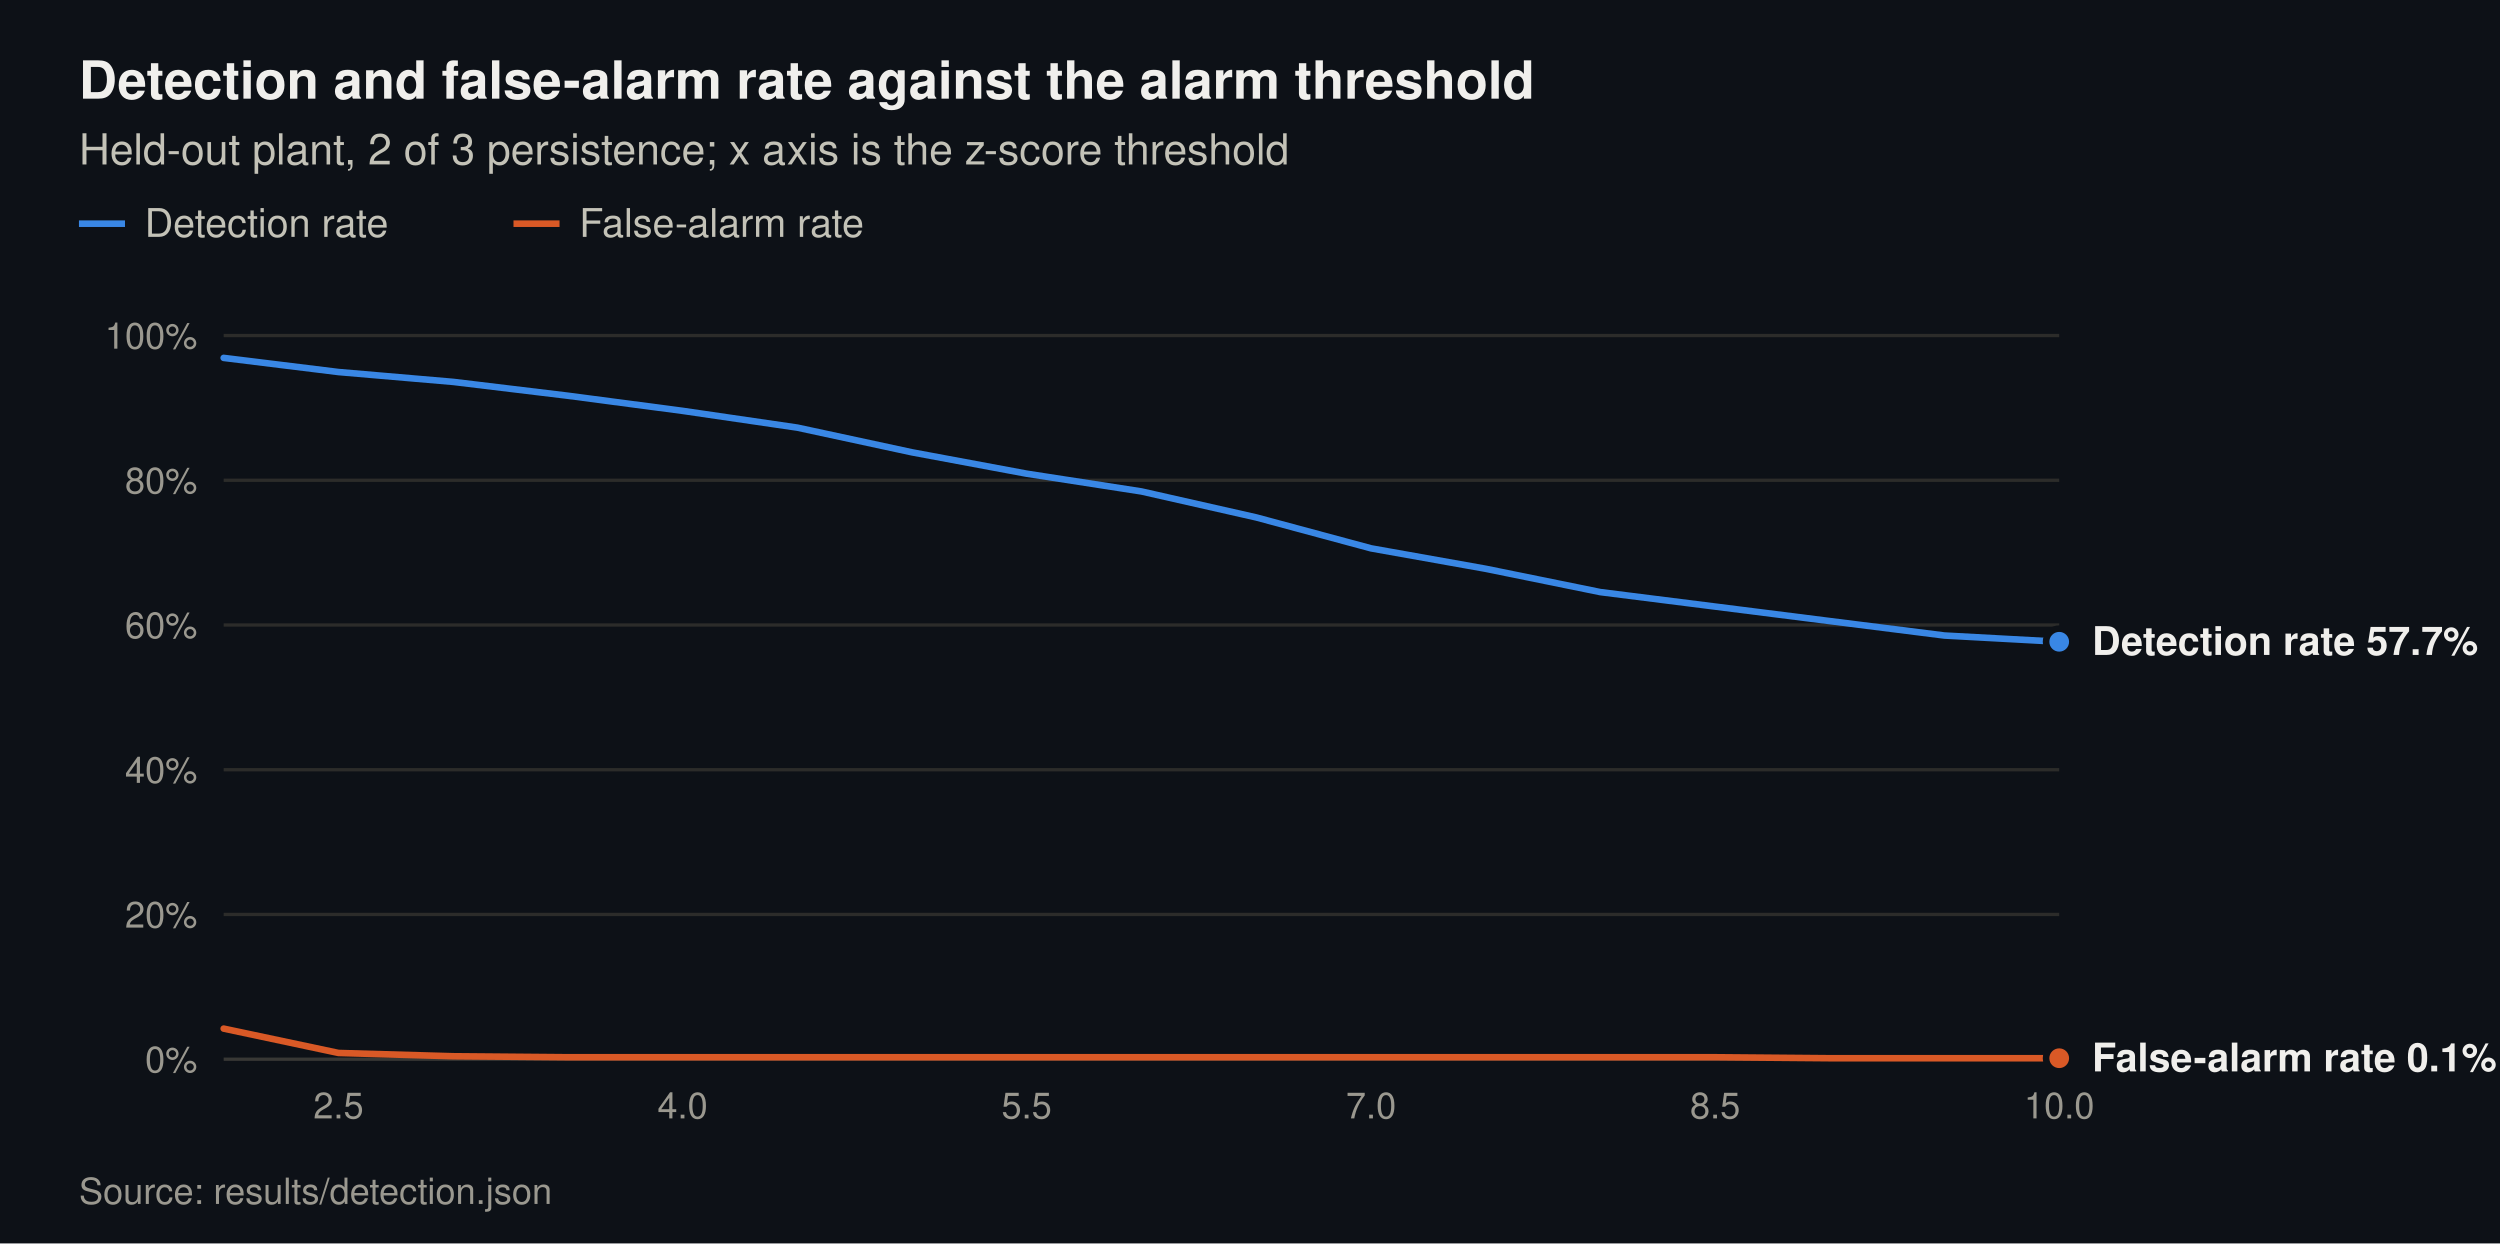
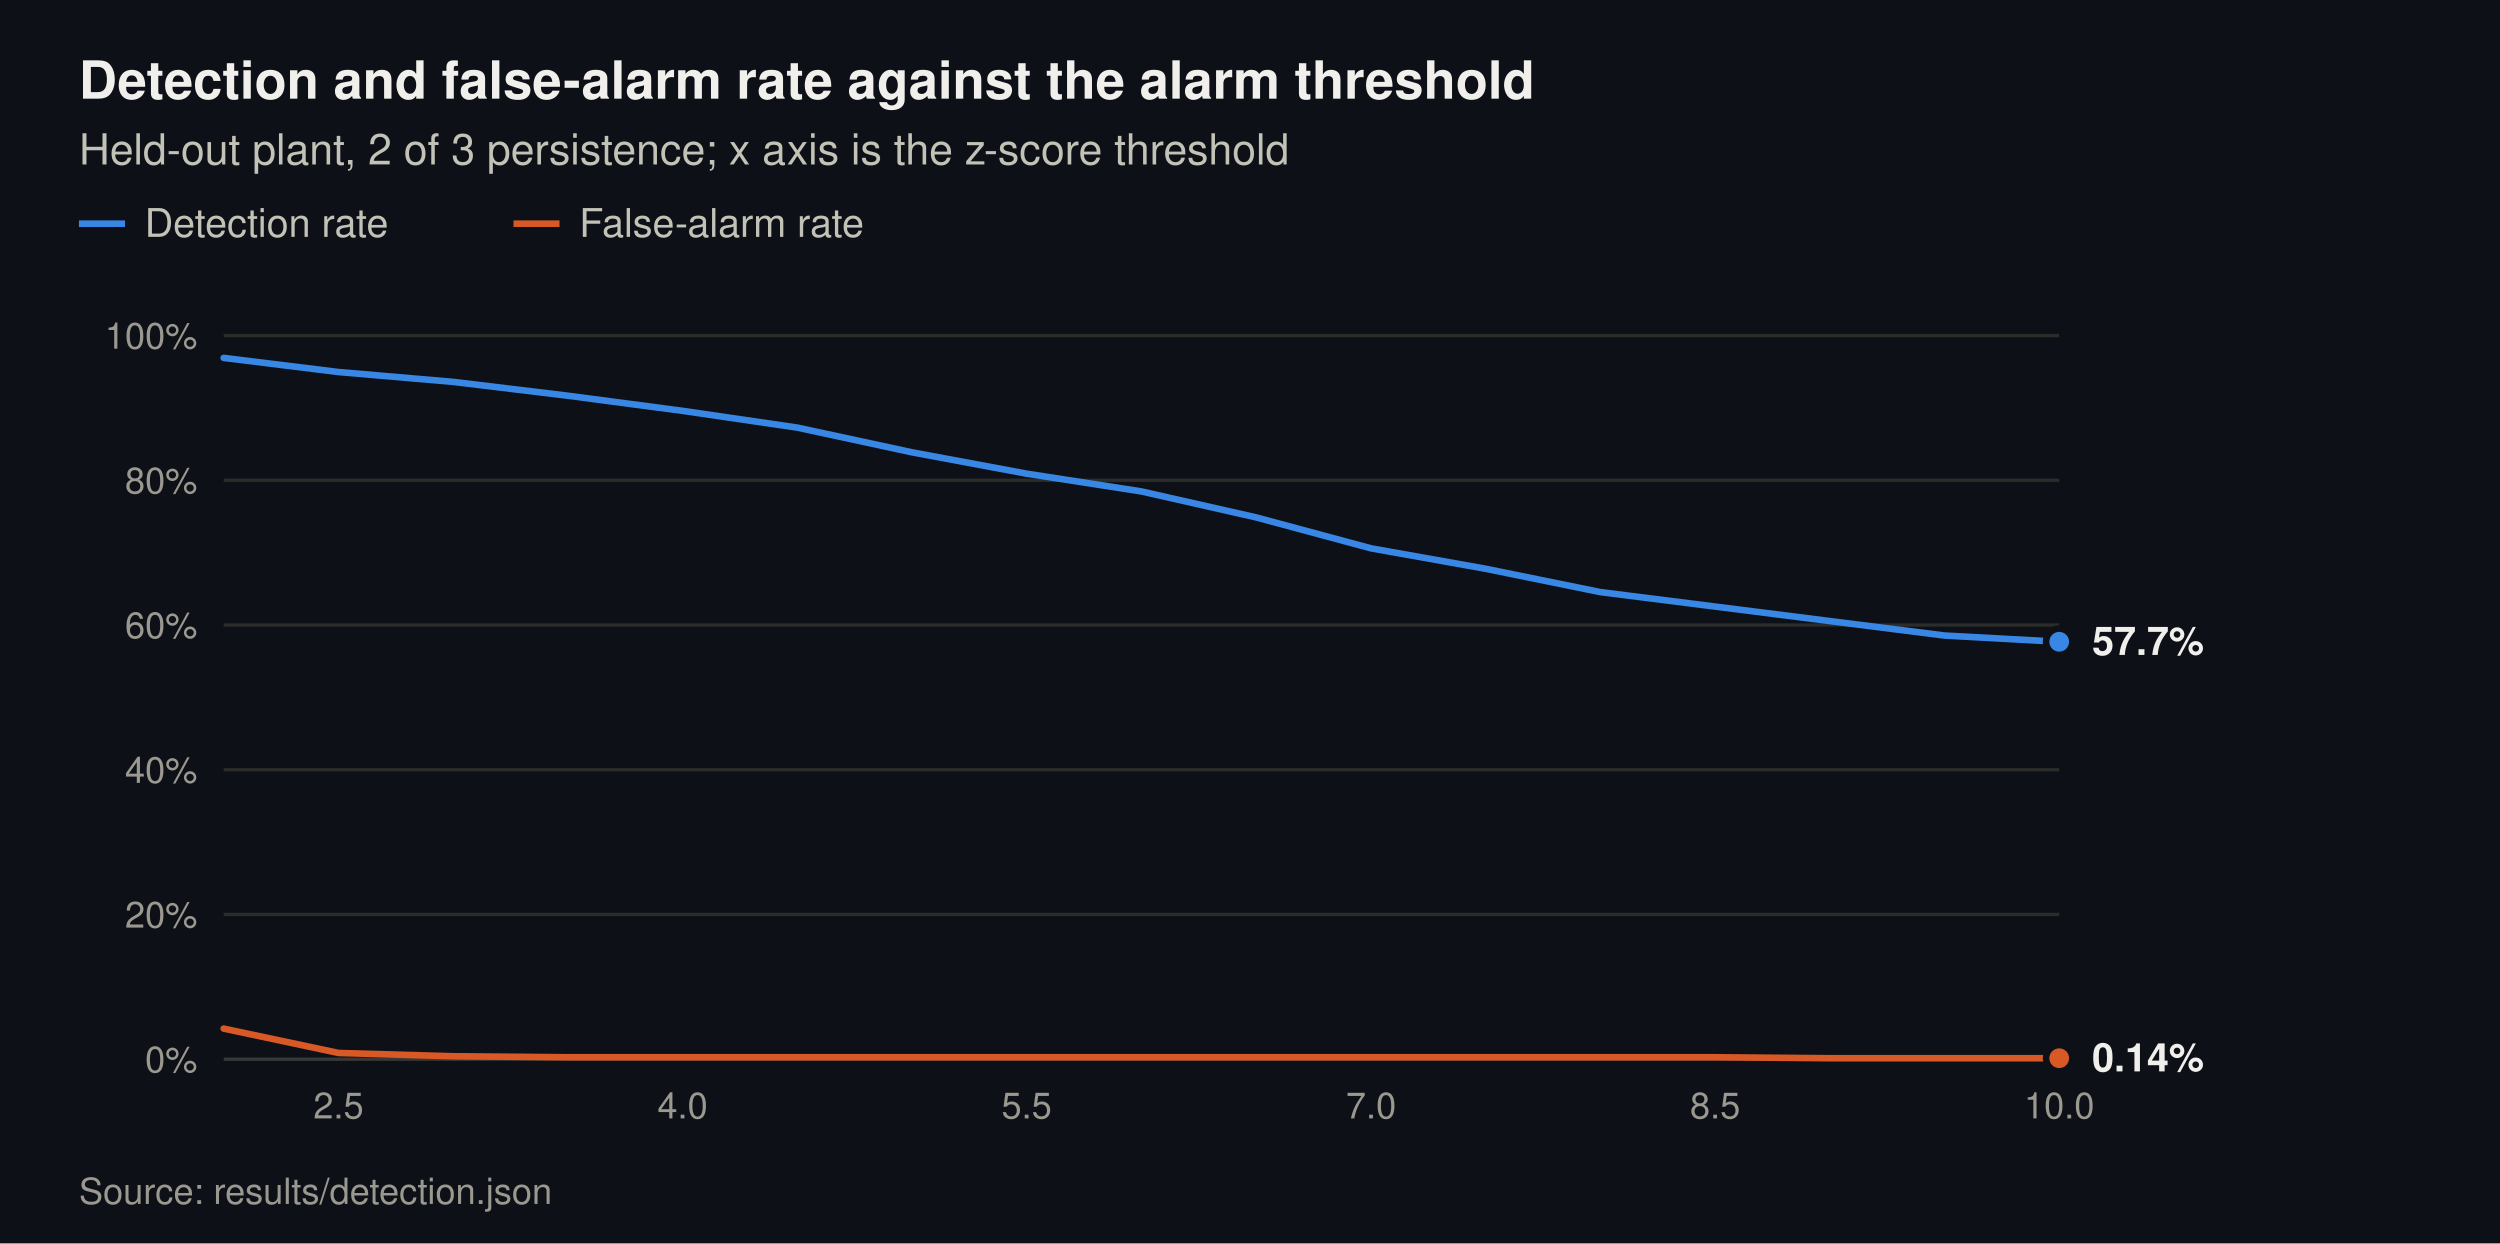
<svg xmlns="http://www.w3.org/2000/svg" viewBox="0 0 760 378" width="760" height="378" font-family="system-ui, -apple-system, 'Segoe UI', Helvetica, Arial, sans-serif" role="img">
  <rect width="100%" height="100%" fill="#0d1117" />
  <text x="24.0" y="30.0" font-size="16" font-weight="600" fill="#f0efec" text-anchor="start">Detection and false-alarm rate against the alarm threshold</text>
  <text x="24.0" y="50.0" font-size="13" font-weight="400" fill="#c3c2b7" text-anchor="start">Held-out plant, 2 of 3 persistence; x axis is the z-score threshold</text>
  <line x1="24.0" y1="68.0" x2="38.0" y2="68.0" stroke="#3987e5" stroke-width="2" />
  <text x="44.0" y="72.0" font-size="12" font-weight="400" fill="#c3c2b7" text-anchor="start">Detection rate</text>
  <line x1="156.1" y1="68.0" x2="170.1" y2="68.0" stroke="#d95926" stroke-width="2" />
  <text x="176.1" y="72.0" font-size="12" font-weight="400" fill="#c3c2b7" text-anchor="start">False-alarm rate</text>
  <line x1="68.0" y1="322.0" x2="626.0" y2="322.0" stroke="#383835" stroke-width="1" />
  <text x="60.0" y="326.0" font-size="11" font-weight="400" fill="#9a988f" text-anchor="end">0%</text>
  <line x1="68.0" y1="278.0" x2="626.0" y2="278.0" stroke="#2c2c2a" stroke-width="1" />
  <text x="60.0" y="282.0" font-size="11" font-weight="400" fill="#9a988f" text-anchor="end">20%</text>
  <line x1="68.0" y1="234.0" x2="626.0" y2="234.0" stroke="#2c2c2a" stroke-width="1" />
  <text x="60.0" y="238.0" font-size="11" font-weight="400" fill="#9a988f" text-anchor="end">40%</text>
  <line x1="68.0" y1="190.0" x2="626.0" y2="190.0" stroke="#2c2c2a" stroke-width="1" />
  <text x="60.0" y="194.0" font-size="11" font-weight="400" fill="#9a988f" text-anchor="end">60%</text>
  <line x1="68.0" y1="146.0" x2="626.0" y2="146.0" stroke="#2c2c2a" stroke-width="1" />
  <text x="60.0" y="150.0" font-size="11" font-weight="400" fill="#9a988f" text-anchor="end">80%</text>
  <line x1="68.0" y1="102.0" x2="626.0" y2="102.0" stroke="#2c2c2a" stroke-width="1" />
  <text x="60.0" y="106.0" font-size="11" font-weight="400" fill="#9a988f" text-anchor="end">100%</text>
  <text x="102.9" y="340.0" font-size="11" font-weight="400" fill="#9a988f" text-anchor="middle">2.5</text>
  <text x="207.5" y="340.0" font-size="11" font-weight="400" fill="#9a988f" text-anchor="middle">4.0</text>
  <text x="312.1" y="340.0" font-size="11" font-weight="400" fill="#9a988f" text-anchor="middle">5.5</text>
  <text x="416.8" y="340.0" font-size="11" font-weight="400" fill="#9a988f" text-anchor="middle">7.0</text>
  <text x="521.4" y="340.0" font-size="11" font-weight="400" fill="#9a988f" text-anchor="middle">8.5</text>
  <text x="626.0" y="340.0" font-size="11" font-weight="400" fill="#9a988f" text-anchor="middle">10.0</text>
  <polyline points="68.0,108.8 102.9,113.1 137.8,116.1 172.6,120.3 207.5,124.9 242.4,130.0 277.2,137.5 312.1,144.0 347.0,149.4 381.9,157.3 416.8,166.7 451.6,172.9 486.5,180.0 521.4,184.4 556.2,188.8 591.1,193.2 626.0,195.1" fill="none" stroke="#3987e5" stroke-width="2" stroke-linejoin="round" stroke-linecap="round" />
  <circle cx="626.0" cy="195.1" r="4" fill="#3987e5" stroke="#0d1117" stroke-width="2" />
  <polyline points="68.0,312.7 102.9,320.1 137.8,321.1 172.6,321.4 207.5,321.4 242.4,321.4 277.2,321.4 312.1,321.4 347.0,321.4 381.9,321.4 416.8,321.4 451.6,321.4 486.5,321.4 521.4,321.4 556.2,321.7 591.1,321.7 626.0,321.7" fill="none" stroke="#d95926" stroke-width="2" stroke-linejoin="round" stroke-linecap="round" />
  <circle cx="626.0" cy="321.7" r="4" fill="#d95926" stroke="#0d1117" stroke-width="2" />
-   <text x="636.0" y="199.1" font-size="12" font-weight="600" fill="#f0efec" text-anchor="start" stroke="#0d1117" stroke-width="4" stroke-linejoin="round" paint-order="stroke">Detection rate 57.7%</text>
-   <text x="636.0" y="325.7" font-size="12" font-weight="600" fill="#f0efec" text-anchor="start" stroke="#0d1117" stroke-width="4" stroke-linejoin="round" paint-order="stroke">False-alarm rate 0.1%</text>
+   <text x="636.0" y="199.1" font-size="12" font-weight="600" fill="#f0efec" text-anchor="start" stroke="#0d1117" stroke-width="4" stroke-linejoin="round" paint-order="stroke">57.7%</text>
+   <text x="636.0" y="325.7" font-size="12" font-weight="600" fill="#f0efec" text-anchor="start" stroke="#0d1117" stroke-width="4" stroke-linejoin="round" paint-order="stroke">0.14%</text>
  <text x="24.0" y="366.0" font-size="11" font-weight="400" fill="#9a988f" text-anchor="start">Source: results/detection.json</text>
</svg>
